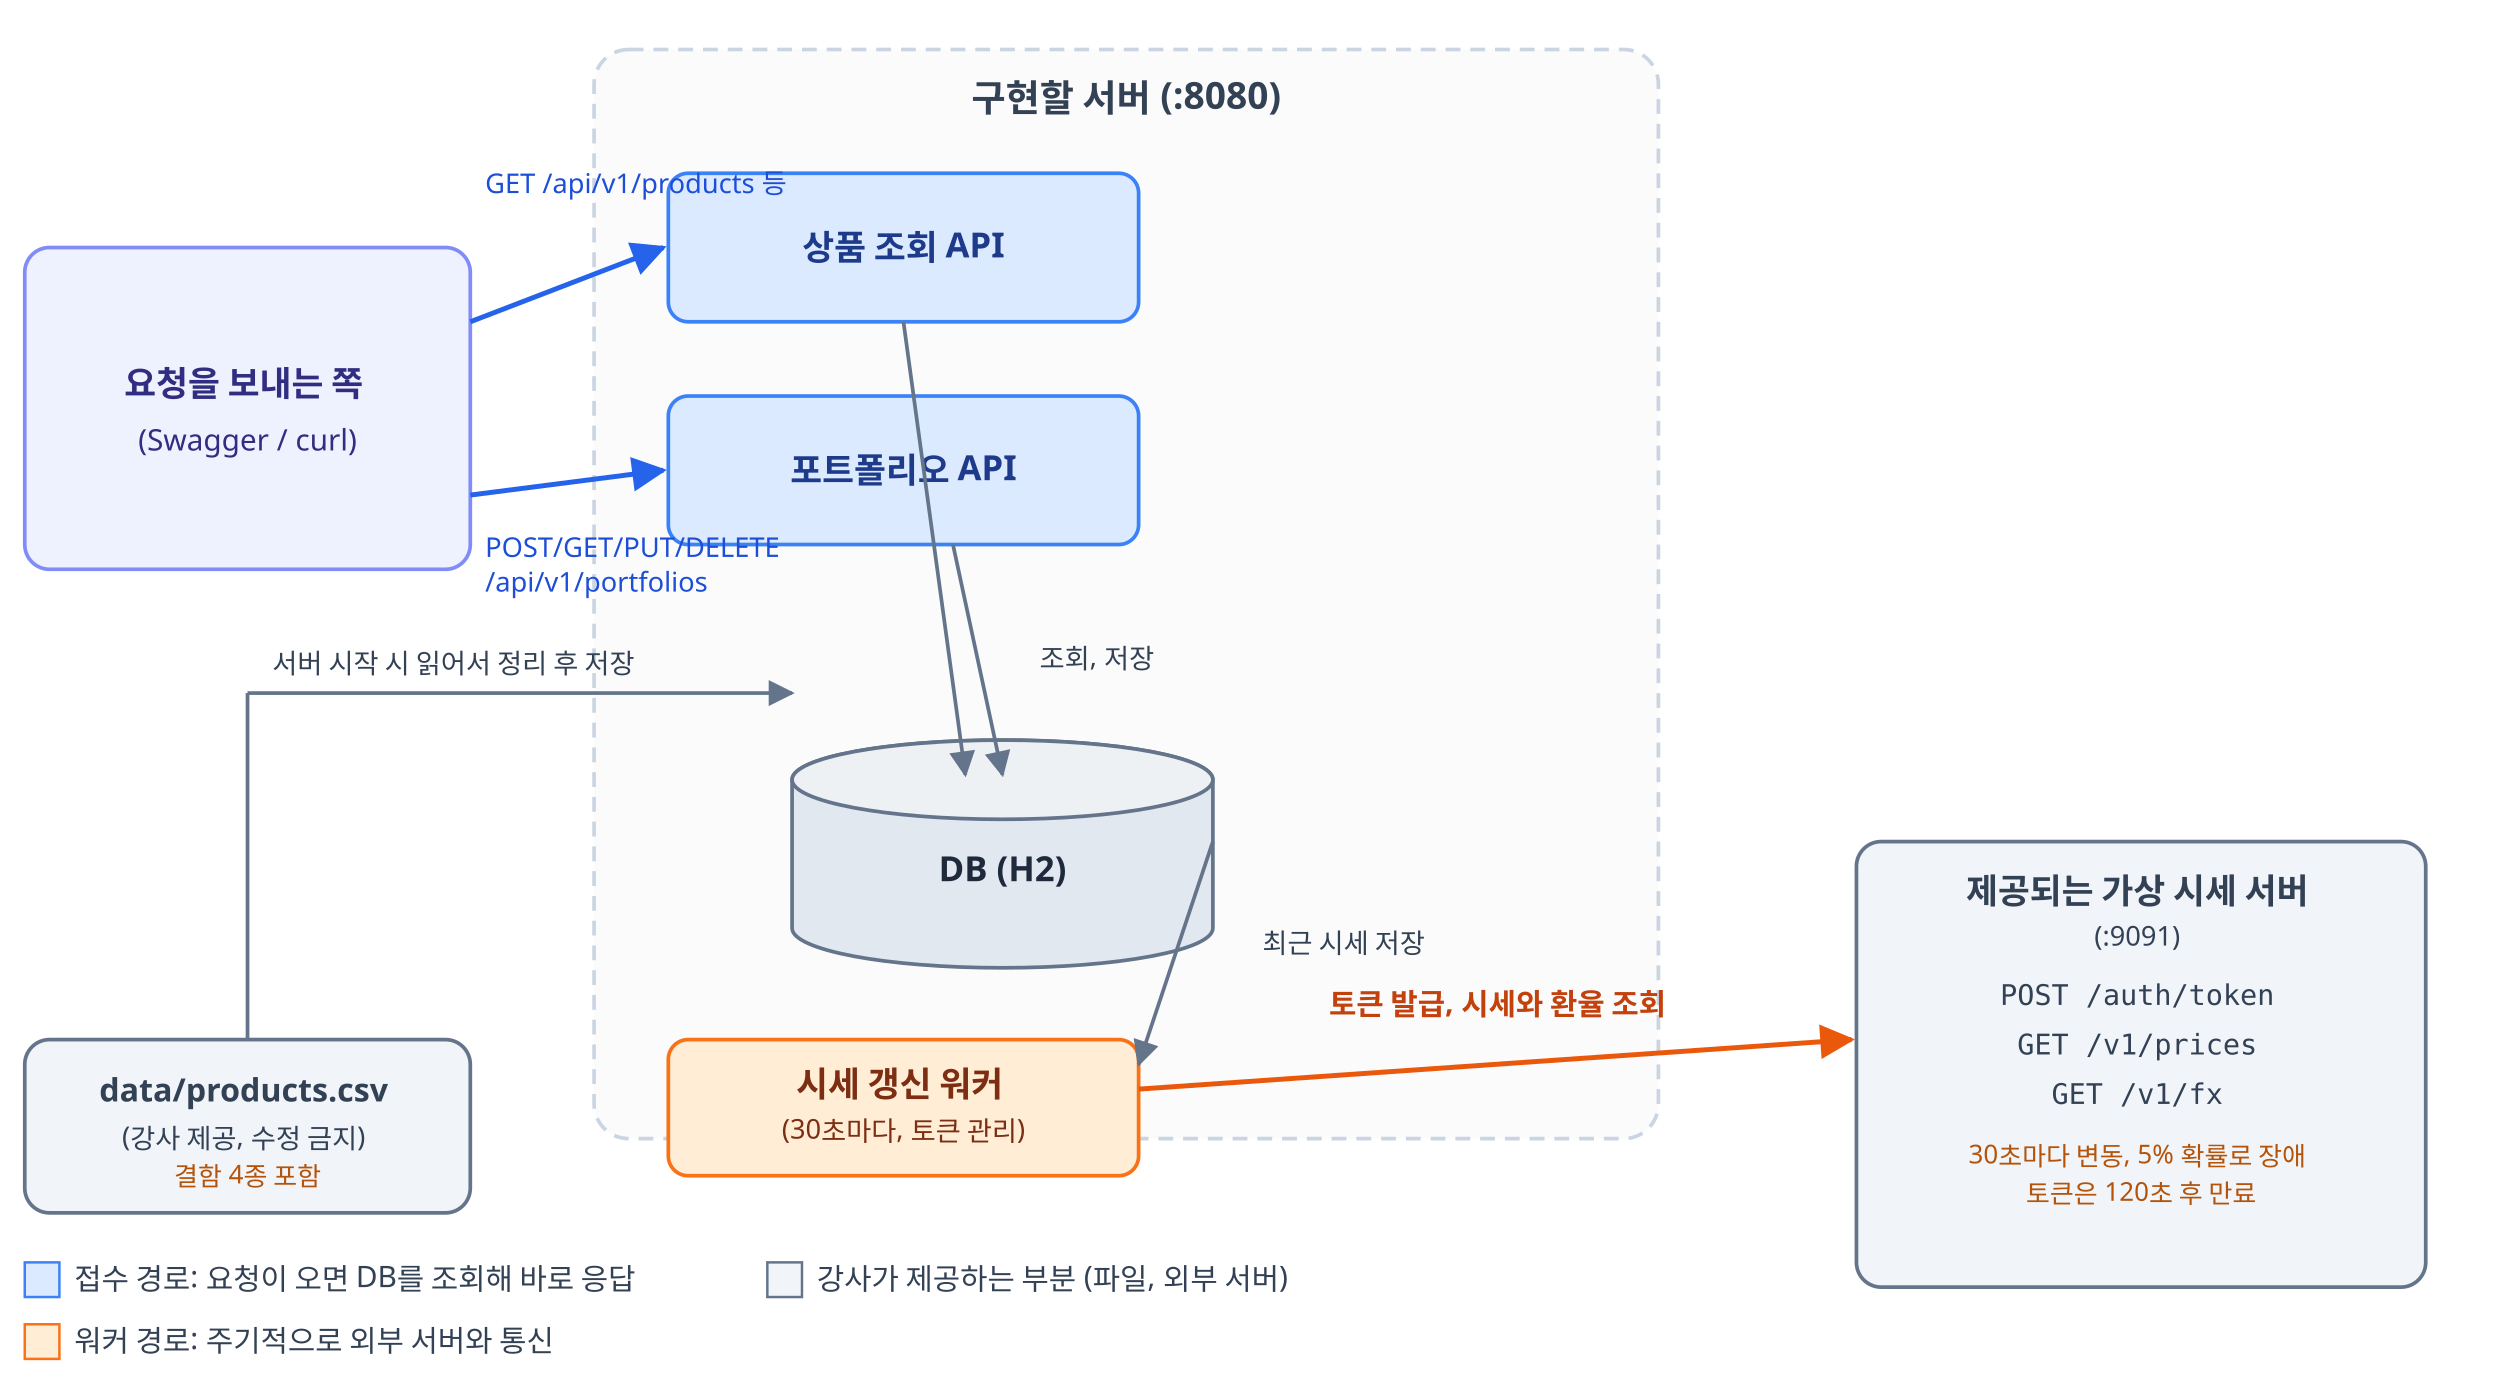
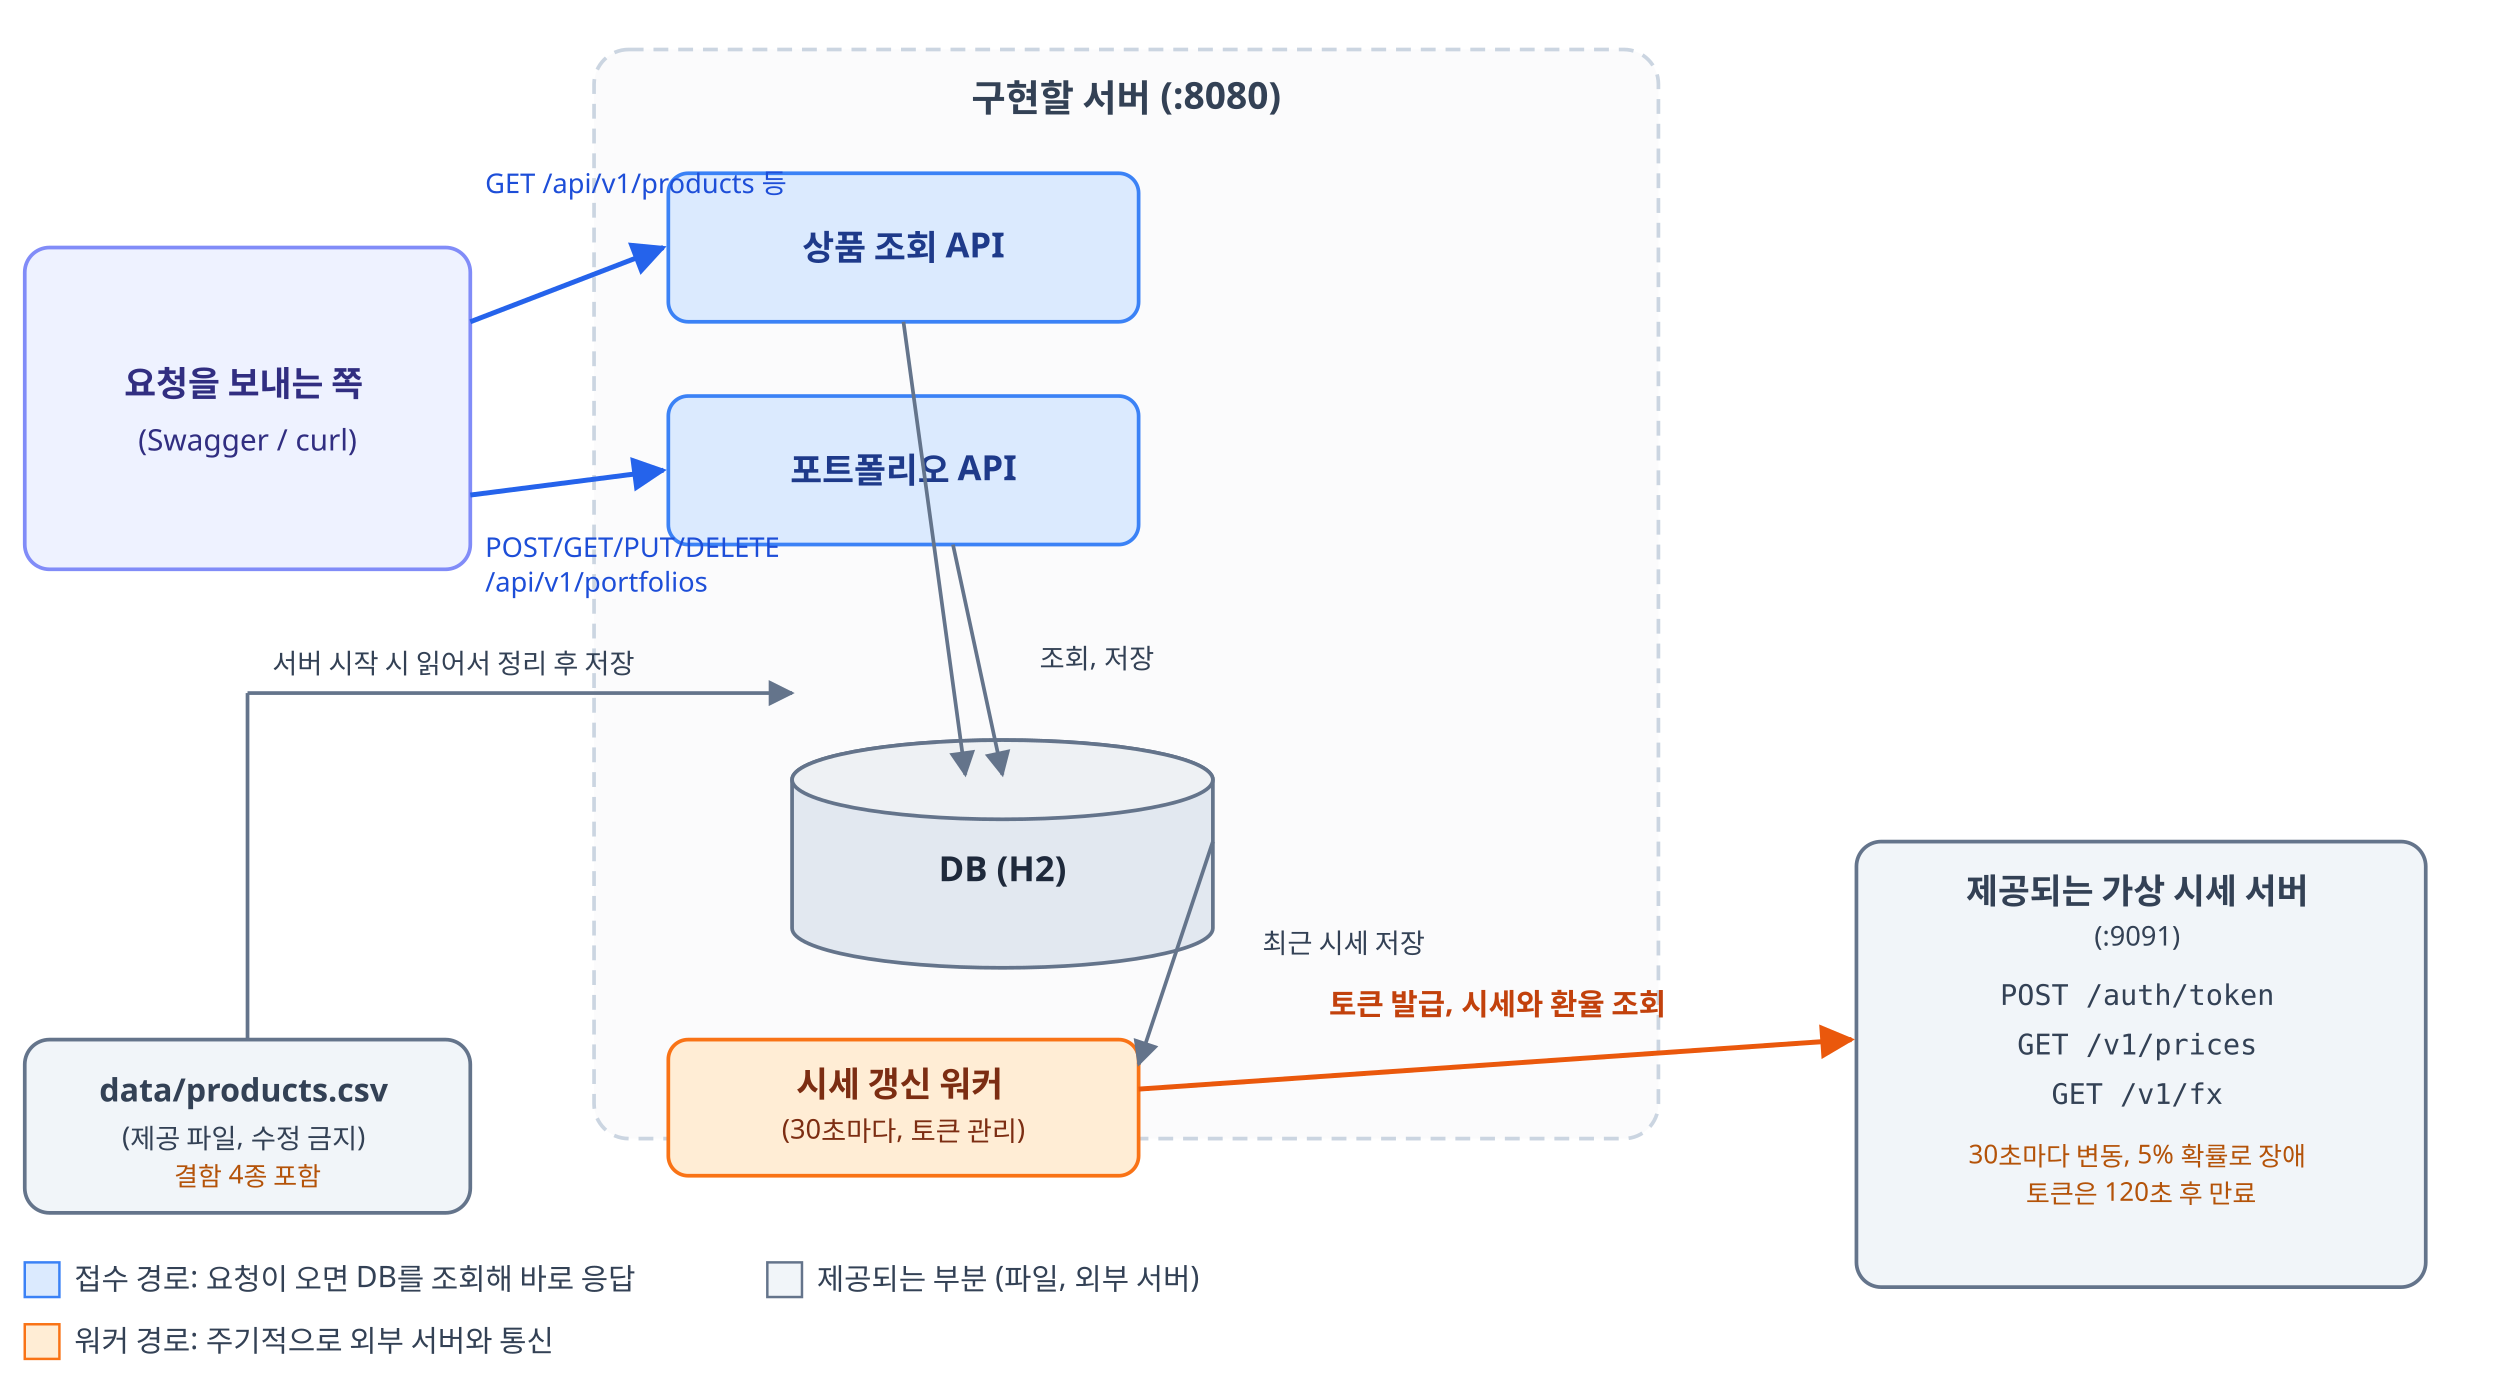
<svg xmlns="http://www.w3.org/2000/svg" viewBox="20 20 1010 560" width="1010" height="560" role="img" aria-label="포트폴리오 서비스 구조: 구현할 서버가 상품 조회와 포트폴리오 API를 제공하고, 30초마다 워커가 가상 시세 서버에서 시세를 받아온다">
  <rect width="1050" height="600" fill="#ffffff" />
  <defs>
    <marker id="pf-arrow-gray" viewBox="0 0 10 10" refX="9" refY="5" markerWidth="7" markerHeight="7" orient="auto-start-reverse">
      <path d="M0,0 L10,5 L0,10 z" fill="#64748b" />
    </marker>
    <marker id="pf-arrow-blue" viewBox="0 0 10 10" refX="9" refY="5" markerWidth="7" markerHeight="7" orient="auto-start-reverse">
      <path d="M0,0 L10,5 L0,10 z" fill="#2563eb" />
    </marker>
    <marker id="pf-arrow-orange" viewBox="0 0 10 10" refX="9" refY="5" markerWidth="7" markerHeight="7" orient="auto-start-reverse">
      <path d="M0,0 L10,5 L0,10 z" fill="#ea580c" />
    </marker>
  </defs>
  <rect x="260" y="40" width="430" height="440" rx="14" fill="#fbfbfc" stroke="#cbd5e1" stroke-width="1.5" stroke-dasharray="6 4" />
  <text x="475" y="65" text-anchor="middle" font-size="15" font-weight="700" fill="#334155" font-family="sans-serif">구현할 서버 (:8080)</text>
  <rect x="30" y="120" width="180" height="130" rx="10" fill="#eef2ff" stroke="#818cf8" stroke-width="1.5" />
  <text text-anchor="middle" font-family="sans-serif" fill="#312e81">
    <tspan x="120" y="180" font-size="14" font-weight="700">요청을 보내는 쪽</tspan>
    <tspan x="120" y="202" font-size="12">(Swagger / curl)</tspan>
  </text>
  <rect x="290" y="90" width="190" height="60" rx="8" fill="#dbeafe" stroke="#3b82f6" stroke-width="1.5" />
  <text x="385" y="125" text-anchor="middle" font-size="14" font-weight="700" fill="#1e3a8a" font-family="sans-serif">상품 조회 API</text>
  <rect x="290" y="180" width="190" height="60" rx="8" fill="#dbeafe" stroke="#3b82f6" stroke-width="1.5" />
  <text x="385" y="215" text-anchor="middle" font-size="14" font-weight="700" fill="#1e3a8a" font-family="sans-serif">포트폴리오 API</text>
  <path d="M340,335 A85,16 0 0 1 510,335 L510,395 A85,16 0 0 1 340,395 Z" fill="#e2e8f0" stroke="#64748b" stroke-width="1.5" />
  <ellipse cx="425" cy="335" rx="85" ry="16" fill="#eef1f4" stroke="#64748b" stroke-width="1.5" />
  <text x="425" y="376" text-anchor="middle" font-size="14" font-weight="700" fill="#1e293b" font-family="sans-serif">DB (H2)</text>
  <rect x="290" y="440" width="190" height="55" rx="8" fill="#ffedd5" stroke="#f97316" stroke-width="1.5" />
  <text text-anchor="middle" font-family="sans-serif" fill="#7c2d12">
    <tspan x="385" y="463" font-size="14" font-weight="700">시세 갱신 워커</tspan>
    <tspan x="385" y="480" font-size="11">(30초마다, 토큰 관리)</tspan>
  </text>
  <rect x="30" y="440" width="180" height="70" rx="10" fill="#f1f5f9" stroke="#64748b" stroke-width="1.5" />
  <text text-anchor="middle" font-family="sans-serif" fill="#334155">
    <tspan x="120" y="465" font-size="13" font-weight="700">data/products.csv</tspan>
-     <tspan x="120" y="483" font-size="11">(강사 제공, 수정 금지)</tspan>
+     <tspan x="120" y="483" font-size="11">(제공 파일, 수정 금지)</tspan>
    <tspan x="120" y="499" font-size="10.5" fill="#b45309">결함 4종 포함</tspan>
  </text>
  <rect x="770" y="360" width="230" height="180" rx="10" fill="#f1f5f9" stroke="#64748b" stroke-width="1.5" />
  <text text-anchor="middle" font-family="sans-serif" fill="#334155">
    <tspan x="885" y="385" font-size="14" font-weight="700">제공되는 가상 시세 서버</tspan>
    <tspan x="885" y="402" font-size="11">(:9091)</tspan>
    <tspan x="885" y="426" font-size="11.5" font-family="ui-monospace, monospace">POST /auth/token</tspan>
    <tspan x="885" y="446" font-size="11.5" font-family="ui-monospace, monospace">GET /v1/prices</tspan>
    <tspan x="885" y="466" font-size="11.5" font-family="ui-monospace, monospace">GET /v1/fx</tspan>
    <tspan x="885" y="490" font-size="10.5" fill="#b45309">30초마다 변동, 5% 확률로 장애</tspan>
    <tspan x="885" y="506" font-size="10.5" fill="#b45309">토큰은 120초 후 만료</tspan>
  </text>
  <line x1="210" y1="150" x2="288" y2="120" stroke="#2563eb" stroke-width="2" marker-end="url(#pf-arrow-blue)" />
  <text x="216" y="98" text-anchor="start" font-size="11" fill="#1d4ed8" font-family="sans-serif">GET /api/v1/products 등</text>
  <line x1="210" y1="220" x2="288" y2="210" stroke="#2563eb" stroke-width="2" marker-end="url(#pf-arrow-blue)" />
  <text x="216" y="245" text-anchor="start" font-size="11" fill="#1d4ed8" font-family="sans-serif">POST/GET/PUT/DELETE</text>
  <text x="216" y="259" text-anchor="start" font-size="11" fill="#1d4ed8" font-family="sans-serif">/api/v1/portfolios</text>
  <line x1="385" y1="150" x2="410" y2="333" stroke="#64748b" stroke-width="1.5" marker-end="url(#pf-arrow-gray)" />
  <line x1="405" y1="240" x2="425" y2="333" stroke="#64748b" stroke-width="1.5" marker-end="url(#pf-arrow-gray)" />
  <text x="440" y="290" font-size="11" fill="#334155" font-family="sans-serif">조회, 저장</text>
  <line x1="120" y1="440" x2="120" y2="300" stroke="#64748b" stroke-width="1.5" />
  <line x1="120" y1="300" x2="340" y2="300" stroke="#64748b" stroke-width="1.5" marker-end="url(#pf-arrow-gray)" />
  <text x="130" y="292" font-size="11" fill="#334155" font-family="sans-serif">서버 시작 시 읽어서 정리 후 저장</text>
  <line x1="480" y1="460" x2="768" y2="440" stroke="#ea580c" stroke-width="2" marker-end="url(#pf-arrow-orange)" />
  <text text-anchor="middle" font-family="sans-serif" fill="#c2410c">
    <tspan x="625" y="430" font-size="12" font-weight="700">토큰 발급, 시세와 환율 조회</tspan>
  </text>
  <line x1="510" y1="360" x2="480" y2="450" stroke="#64748b" stroke-width="1.5" marker-end="url(#pf-arrow-gray)" />
  <text x="530" y="405" font-size="11" fill="#334155" font-family="sans-serif">최근 시세 저장</text>
  <rect x="30" y="530" width="14" height="14" fill="#dbeafe" stroke="#3b82f6" />
  <text x="50" y="541" font-size="12" fill="#334155" font-family="sans-serif">접수 경로: 요청이 오면 DB를 조회해 바로 응답</text>
  <rect x="30" y="555" width="14" height="14" fill="#ffedd5" stroke="#f97316" />
  <text x="50" y="566" font-size="12" fill="#334155" font-family="sans-serif">워커 경로: 주기적으로 외부 서버와 통신</text>
  <rect x="330" y="530" width="14" height="14" fill="#f1f5f9" stroke="#64748b" />
-   <text x="350" y="541" font-size="12" fill="#334155" font-family="sans-serif">강사가 제공하는 부분 (파일, 외부 서버)</text>
+   <text x="350" y="541" font-size="12" fill="#334155" font-family="sans-serif">제공되는 부분 (파일, 외부 서버)</text>
</svg>
